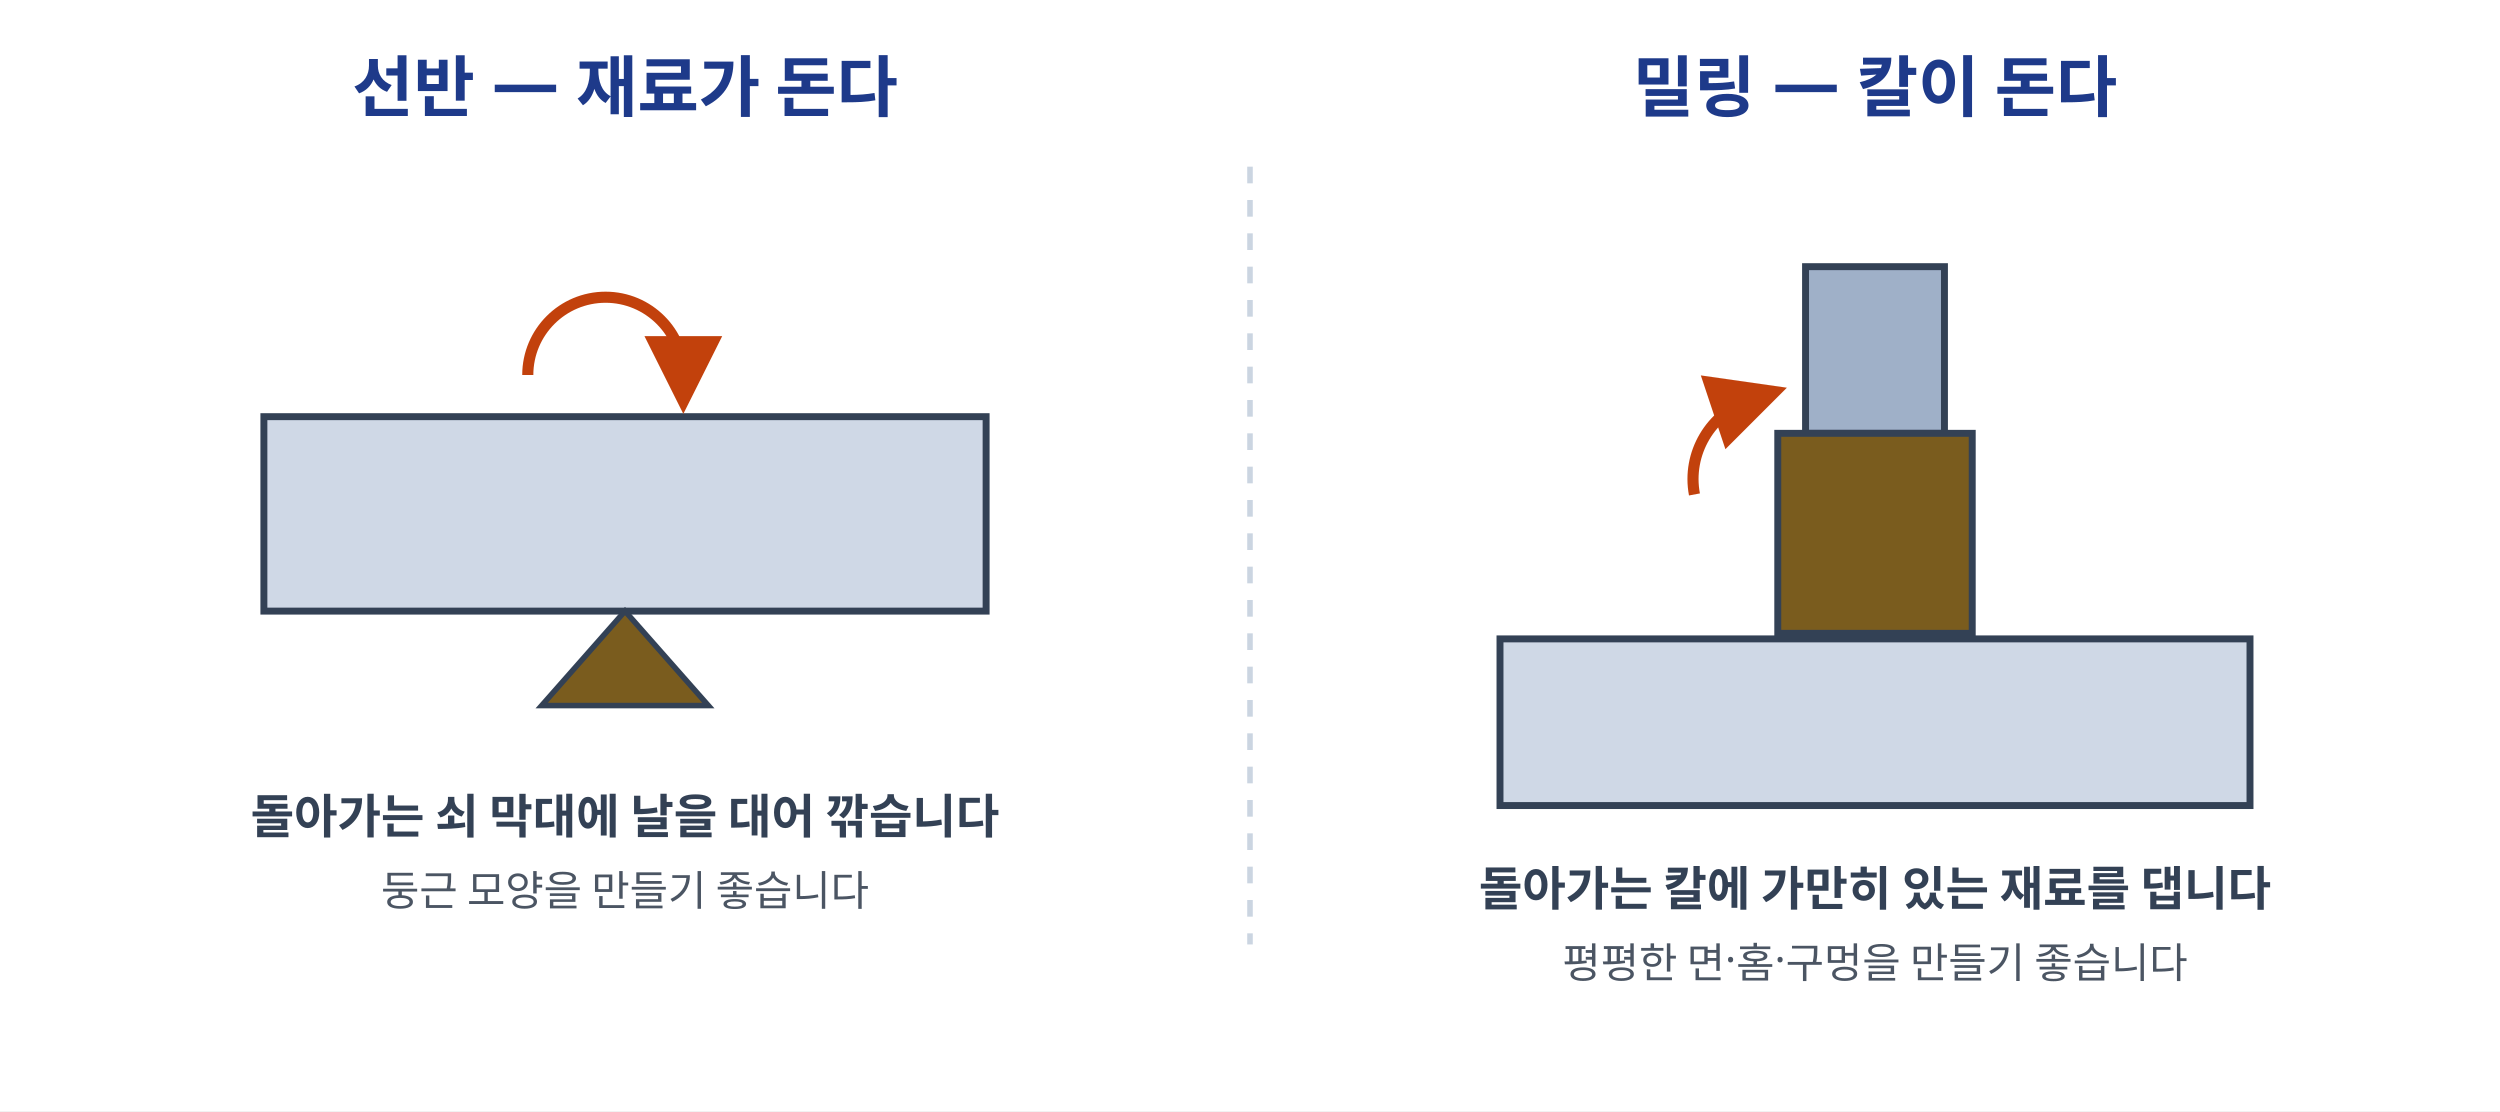
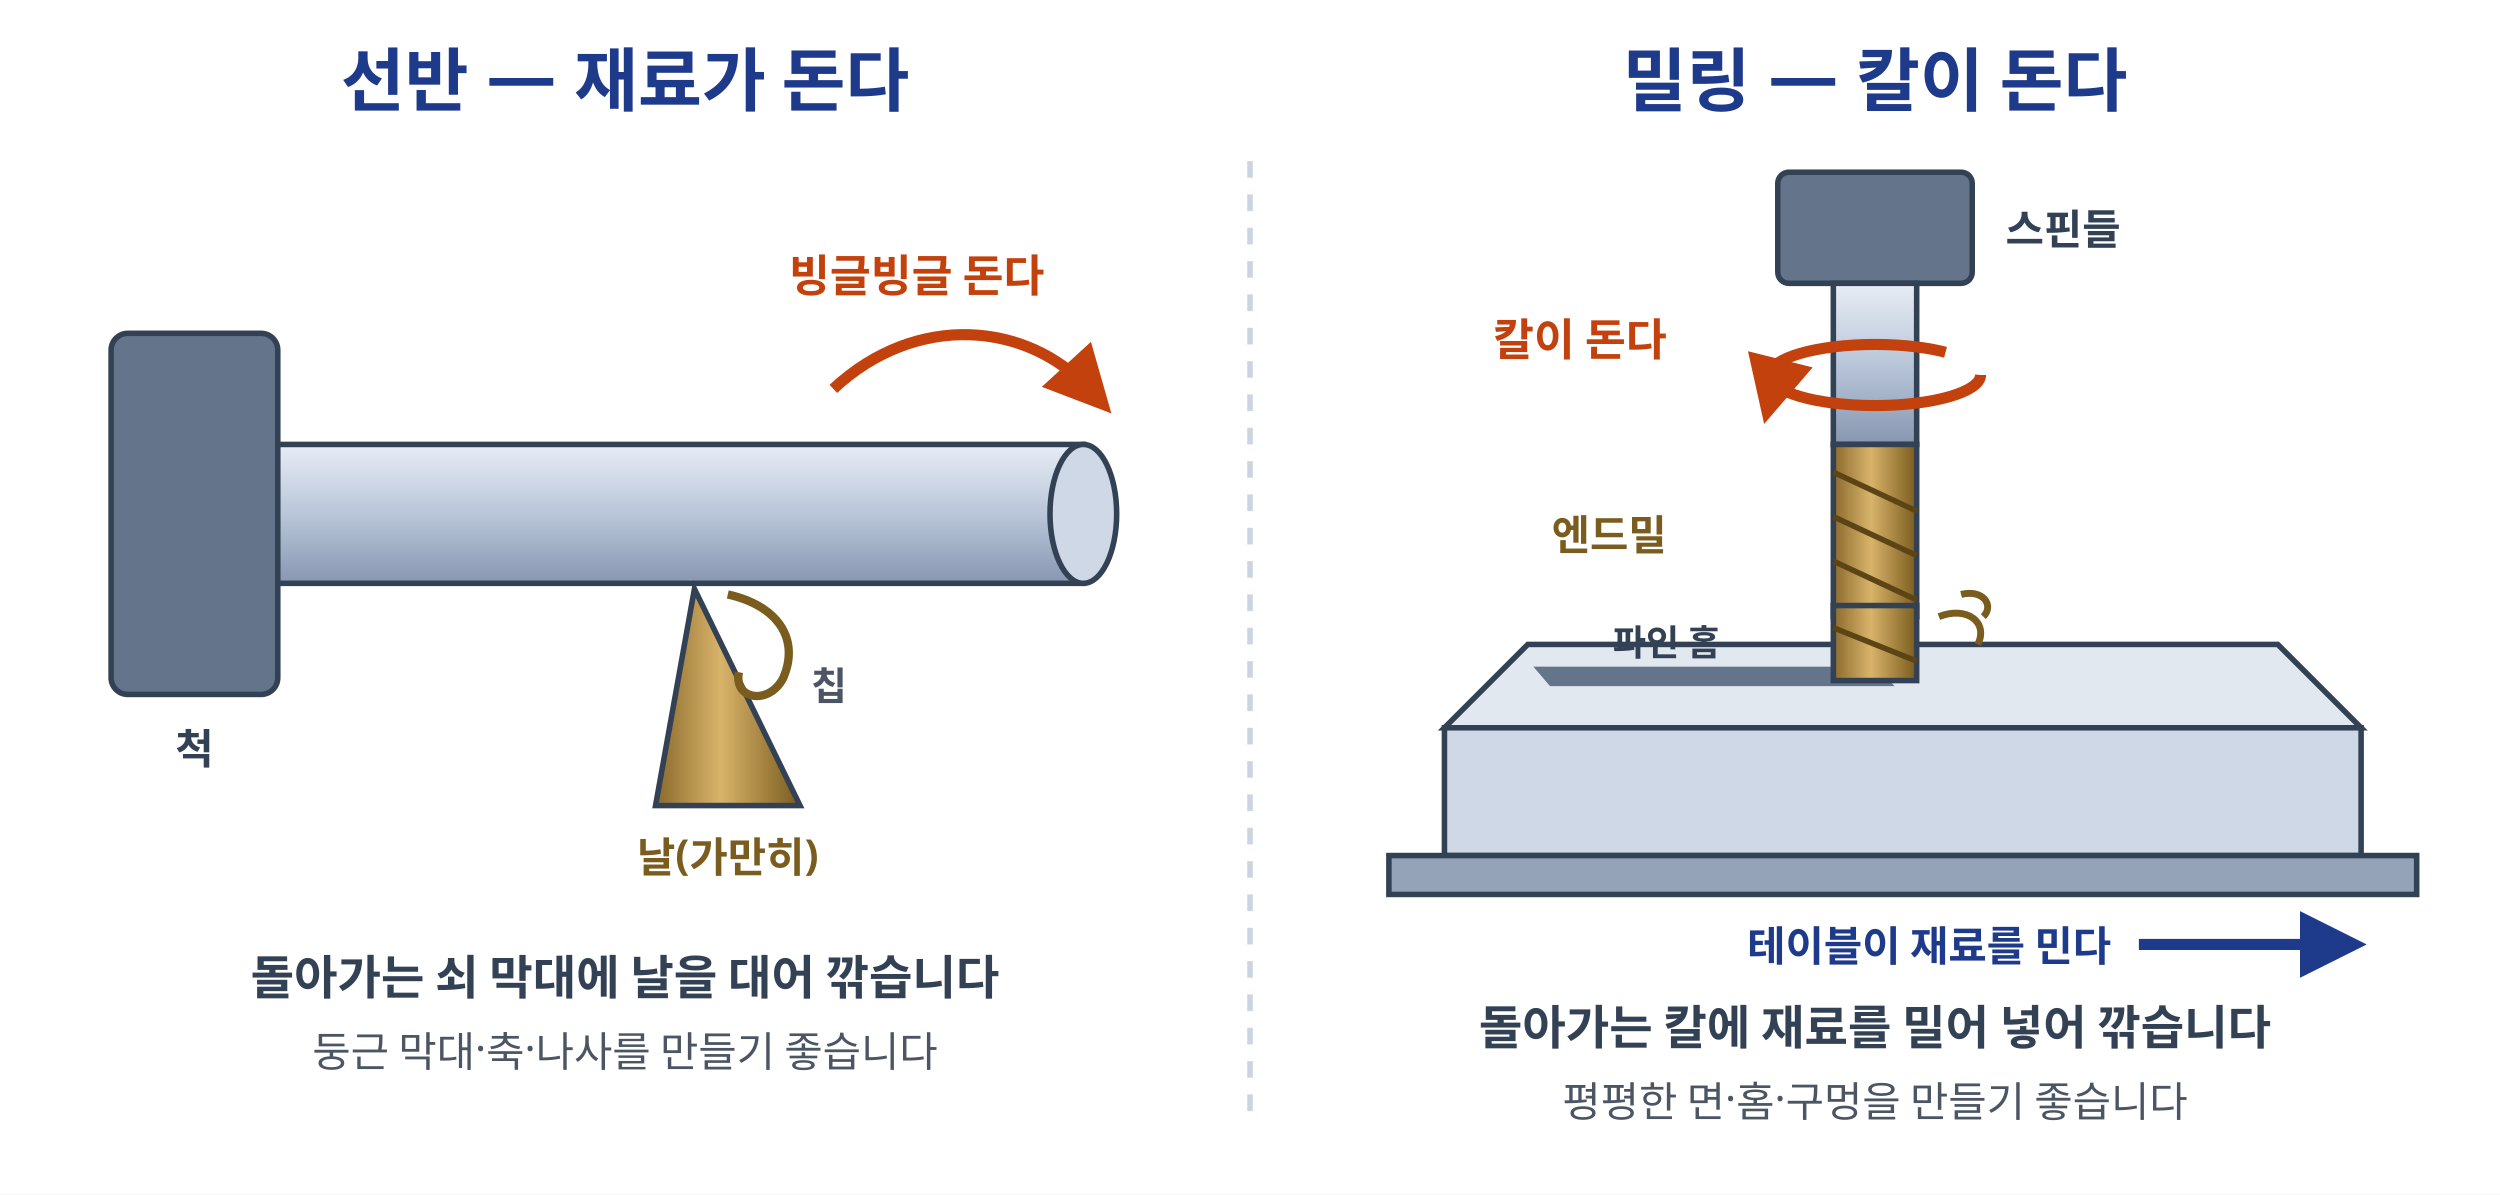
- <svg xmlns="http://www.w3.org/2000/svg" viewBox="0 0 900 400" font-family="'Noto Sans KR','Malgun Gothic',sans-serif">
-   <rect width="900" height="400" fill="#fff" />
+ <svg xmlns="http://www.w3.org/2000/svg" viewBox="0 0 900 430" font-family="'Noto Sans KR','Malgun Gothic',sans-serif">
+   <rect width="900" height="430" fill="#fff" />
  <defs>
-     <marker id="a" viewBox="0 0 10 10" refX="5" refY="5" markerWidth="7" markerHeight="7" orient="auto">
+     <marker id="ar" viewBox="0 0 10 10" refX="5" refY="5" markerWidth="6" markerHeight="6" orient="auto">
      <path d="M0 0L10 5L0 10z" fill="#c2410c" />
    </marker>
+     <marker id="ab" viewBox="0 0 10 10" refX="5" refY="5" markerWidth="6" markerHeight="6" orient="auto">
+       <path d="M0 0L10 5L0 10z" fill="#1e3a8a" />
+     </marker>
+     <linearGradient id="cy" x1="0" y1="0" x2="0" y2="1">
+       <stop offset="0" stop-color="#e8edf5" />
+       <stop offset=".5" stop-color="#b9c6d9" />
+       <stop offset="1" stop-color="#8797b0" />
+     </linearGradient>
+     <linearGradient id="cx" x1="0" y1="0" x2="1" y2="0">
+       <stop offset="0" stop-color="#8a6a2c" />
+       <stop offset=".45" stop-color="#d8b36a" />
+       <stop offset="1" stop-color="#7a5c1e" />
+     </linearGradient>
  </defs>
-   <text x="225" y="40" font-size="24" font-weight="900" fill="#1e3a8a" text-anchor="middle">선반 — 재료가 돈다</text>
-   <text x="675" y="40" font-size="24" font-weight="900" fill="#1e3a8a" text-anchor="middle">밀링 — 칼이 돈다</text>
-   <line x1="450" y1="60" x2="450" y2="340" stroke="#cbd5e1" stroke-width="2" stroke-dasharray="6 6" />
-   <rect x="95" y="150" width="260" height="70" fill="#cfd8e6" stroke="#334155" stroke-width="2.5" />
-   <path d="M200 185 a28 28 0 1 1 56 0" fill="none" stroke="#c2410c" stroke-width="4" marker-end="url(#a)" transform="translate(-10 -50)" />
-   <polygon points="225,228 255,262 195,262" fill="#7a5c1e" stroke="#334155" stroke-width="2" transform="translate(0 -8)" />
-   <text x="225" y="300" font-size="17" fill="#334155" text-anchor="middle" font-weight="700">돌아가는 쇠 막대에 날을 대어 깎습니다</text>
-   <text x="225" y="326" font-size="15" fill="#4b5563" text-anchor="middle">둥근 모양을 만들기 좋습니다</text>
-   <rect x="540" y="230" width="270" height="60" fill="#cfd8e6" stroke="#334155" stroke-width="2.5" />
-   <rect x="650" y="96" width="50" height="60" fill="#9fb0c8" stroke="#334155" stroke-width="2.5" />
-   <rect x="640" y="156" width="70" height="72" fill="#7a5c1e" stroke="#334155" stroke-width="2.5" />
-   <path d="M610 178 a30 30 0 0 1 20 -34" fill="none" stroke="#c2410c" stroke-width="4" marker-end="url(#a)" />
-   <text x="675" y="326" font-size="17" fill="#334155" text-anchor="middle" font-weight="700">돌아가는 칼에 가만히 있는 재료를 댑니다</text>
-   <text x="675" y="352" font-size="15" fill="#4b5563" text-anchor="middle">평평한 면·홈·구멍을 만들기 좋습니다</text>
+   <text x="225" y="38" font-size="25" font-weight="900" fill="#1e3a8a" text-anchor="middle">선반 — 재료가 돈다</text>
+   <text x="675" y="38" font-size="25" font-weight="900" fill="#1e3a8a" text-anchor="middle">밀링 — 칼이 돈다</text>
+   <line x1="450" y1="58" x2="450" y2="400" stroke="#cbd5e1" stroke-width="2" stroke-dasharray="6 6" />
+   <rect x="40" y="120" width="60" height="130" rx="6" fill="#64748b" stroke="#334155" stroke-width="2" />
+   <text x="70" y="275" font-size="15" fill="#334155" text-anchor="middle" font-weight="700">척</text>
+   <rect x="100" y="160" width="290" height="50" fill="url(#cy)" stroke="#334155" stroke-width="2" />
+   <ellipse cx="390" cy="185" rx="12" ry="25" fill="#cfd8e6" stroke="#334155" stroke-width="2" />
+   <rect x="250" y="160" width="140" height="8" fill="#fff" opacity=".0" />
+   <path d="M300 140 C 330 112, 370 116, 392 140" fill="none" stroke="#c2410c" stroke-width="4" marker-end="url(#ar)" />
+   <text x="330" y="105" font-size="16" fill="#c2410c" text-anchor="middle" font-weight="900">빙글빙글 돈다</text>
+   <polygon points="250,212 236,290 288,290" fill="url(#cx)" stroke="#334155" stroke-width="2" />
+   <text x="262" y="314" font-size="15" fill="#7a5c1e" text-anchor="middle" font-weight="700">날(가만히)</text>
+   <path d="M262 214 c18 4 26 16 20 30 c-5 10 -18 8 -16 -2" fill="none" stroke="#7a5c1e" stroke-width="3" />
+   <text x="292" y="252" font-size="14" fill="#4b5563" font-weight="700">칩</text>
+   <text x="225" y="358" font-size="17" fill="#334155" text-anchor="middle" font-weight="700">돌아가는 쇠 막대에 날을 대어 깎습니다</text>
+   <text x="225" y="384" font-size="15" fill="#4b5563" text-anchor="middle">둥근 막대·축·나사를 만들기 좋습니다</text>
+   <rect x="640" y="62" width="70" height="40" rx="4" fill="#64748b" stroke="#334155" stroke-width="2" />
+   <text x="722" y="88" font-size="15" fill="#334155" font-weight="700">스핀들</text>
+   <rect x="660" y="102" width="30" height="58" fill="url(#cy)" stroke="#334155" stroke-width="2" />
+   <rect x="660" y="160" width="30" height="62" fill="url(#cx)" stroke="#334155" stroke-width="2" />
+   <path d="M660 170 l30 14 M660 186 l30 14 M660 202 l30 14" stroke="#5c4415" stroke-width="2" />
+   <ellipse cx="675" cy="135" rx="38" ry="11" fill="none" stroke="#c2410c" stroke-width="4" stroke-dasharray="150 40" />
+   <path d="M640 133 l-2 8" stroke="#c2410c" stroke-width="4" marker-end="url(#ar)" />
+   <text x="600" y="128" font-size="16" fill="#c2410c" text-anchor="end" font-weight="900">칼이 돈다</text>
+   <text x="600" y="198" font-size="15" fill="#7a5c1e" text-anchor="end" font-weight="700">엔드밀</text>
+   <polygon points="520,262 850,262 820,232 550,232" fill="#e2e8f0" stroke="#334155" stroke-width="2" />
+   <rect x="520" y="262" width="330" height="46" fill="#cfd8e6" stroke="#334155" stroke-width="2" />
+   <path d="M550 247 L668 247 L668 240 L682 240 L682 247" fill="none" />
+   <polygon points="552,240 676,240 682,247 558,247" fill="#64748b" />
+   <text x="600" y="236" font-size="13" fill="#334155" text-anchor="middle" font-weight="700">파인 홈</text>
+   <path d="M698 222 c10 -4 18 2 14 10 M706 214 c8 -2 12 4 8 8" fill="none" stroke="#7a5c1e" stroke-width="2.5" />
+   <rect x="500" y="308" width="370" height="14" fill="#94a3b8" stroke="#334155" stroke-width="2" />
+   <path d="M770 340 h70" stroke="#1e3a8a" stroke-width="4" marker-end="url(#ab)" />
+   <text x="760" y="346" font-size="15" fill="#1e3a8a" text-anchor="end" font-weight="700">테이블이 재료를 민다</text>
+   <text x="675" y="376" font-size="17" fill="#334155" text-anchor="middle" font-weight="700">돌아가는 칼에 재료를 밀어 넣어 깎습니다</text>
+   <text x="675" y="402" font-size="15" fill="#4b5563" text-anchor="middle">평평한 면·홈·구멍을 만들기 좋습니다</text>
+   <rect x="660" y="218" width="30" height="27" fill="url(#cx)" stroke="#334155" stroke-width="2" />
+   <path d="M660 226 l30 12" stroke="#5c4415" stroke-width="2" />
</svg>
